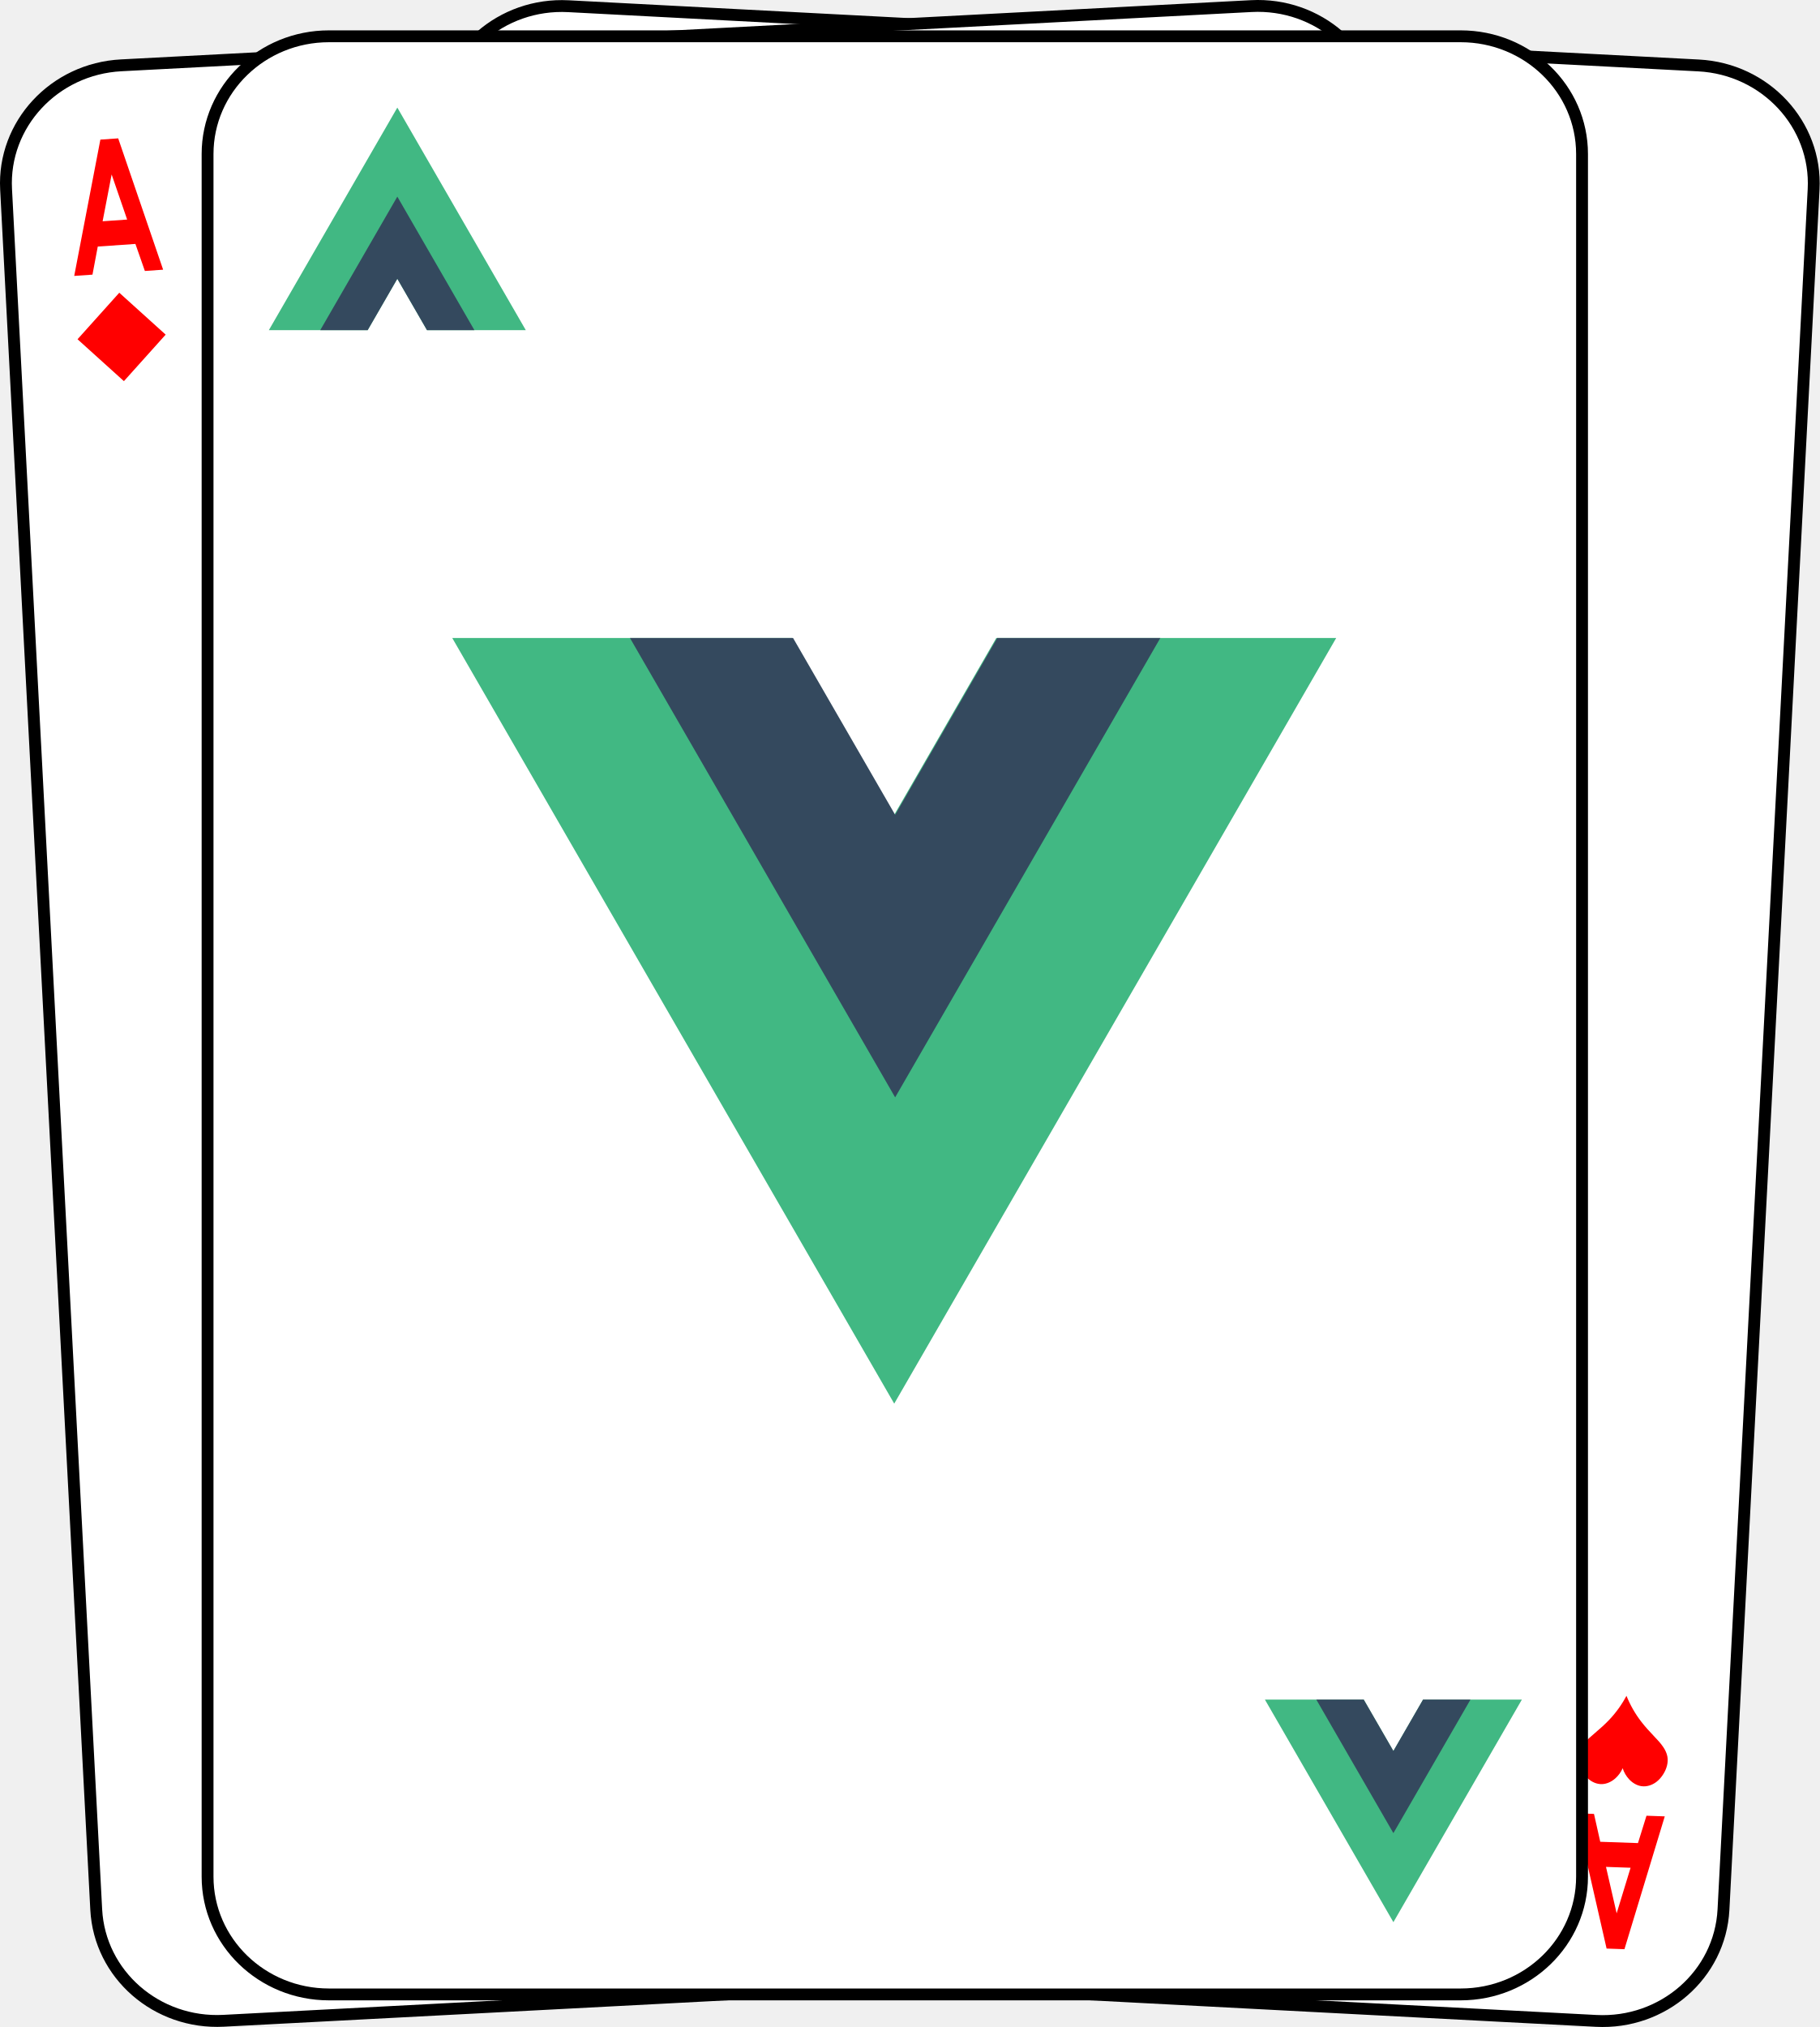
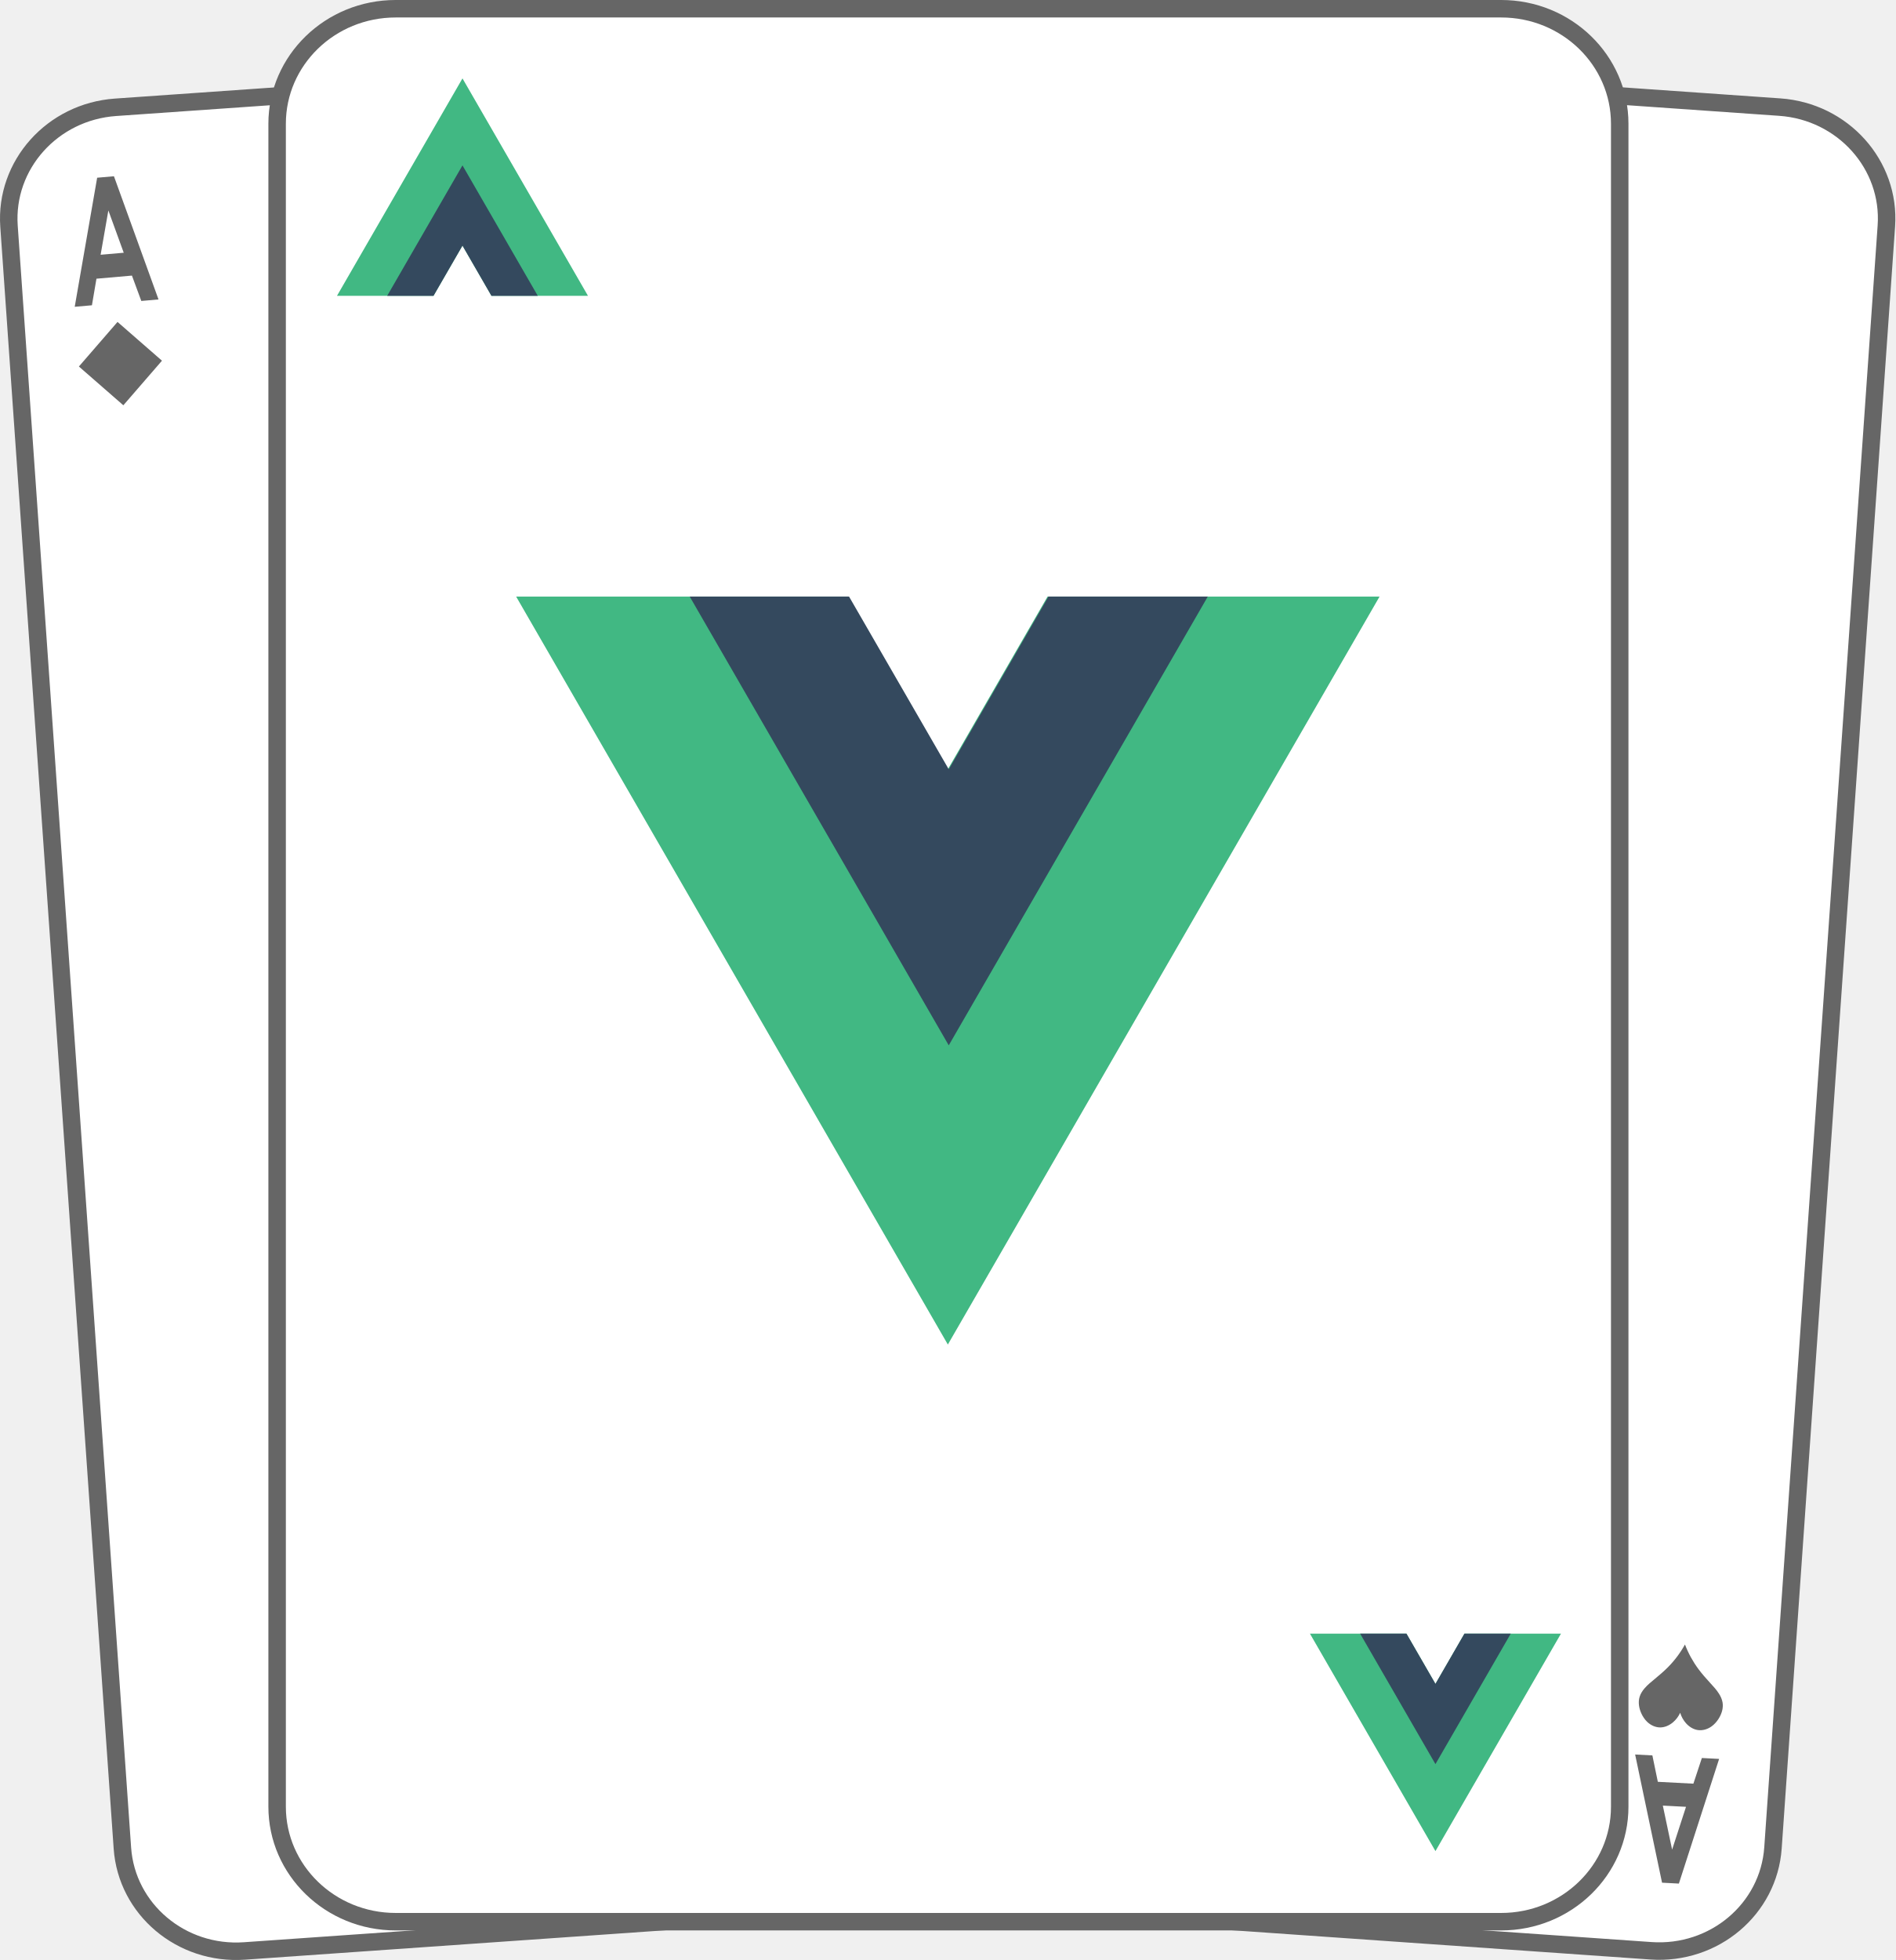
- <svg xmlns="http://www.w3.org/2000/svg" width="196.564" height="218.926" id="svg2" version="1.1">
+ <svg xmlns="http://www.w3.org/2000/svg" width="216.946" height="224.285" id="svg2" version="1.1">
  <defs id="defs4" />
-   <g transform="translate(79.72587,4.717439)" id="g1008" style="display:inline">
-     <g id="right-card" transform="matrix(1.272641,0.06669625,-0.06669625,1.272641,-178.0144,-12.64208)">
-       <g id="g1006" transform="matrix(0.5022651,0,0,0.5022651,114.6848,-0.3357282)" style="stroke-width:2;stroke-miterlimit:4.3;stroke-dasharray:none">
-         <rect rx="20.485" ry="19.866" y="1.022" x="1.022" height="330.408" width="231.955" id="rect968" style="opacity:1;fill:#ffffff;fill-opacity:1;stroke:#000000;stroke-width:2;stroke-linecap:butt;stroke-linejoin:miter;stroke-miterlimit:4.3;stroke-dasharray:none;stroke-opacity:1" />
-         <g transform="matrix(0.07348588,0,0,0.07370838,-248.0173,214.2385)" id="g970" style="fill:none;stroke:#000000;stroke-width:27.175;stroke-miterlimit:4.3;stroke-dasharray:none;stroke-opacity:1" />
-         <g clip-path="none" style="fill:none;stroke:#000000;stroke-width:27.175;stroke-miterlimit:4.3;stroke-dasharray:none;stroke-opacity:1" id="g972" transform="matrix(0.07348588,0,0,0.07370838,-248.0173,214.2385)" />
-         <g transform="matrix(0.07348588,0,0,0.07370838,-248.0173,214.2385)" id="g974" style="fill:none;stroke:#000000;stroke-width:27.175;stroke-miterlimit:4.3;stroke-dasharray:none;stroke-opacity:1" />
-         <g id="g984" transform="matrix(0.2532791,0,0,0.2532791,-4.940094,-7.010286)" style="stroke-width:7.896;stroke-miterlimit:4.3;stroke-dasharray:none">
-           <g id="g978" transform="translate(178.06,235.01)" style="stroke-width:7.896;stroke-miterlimit:4.3;stroke-dasharray:none" />
-           <g id="g982" transform="translate(178.06,235.01)" style="stroke-width:7.896;stroke-miterlimit:4.3;stroke-dasharray:none" />
+   <g transform="translate(173.0428,12.11481)" id="g1008" style="display:inline">
+     <g style="stroke-width:1.569;stroke-miterlimit:4.3;stroke-dasharray:none" id="right-card" transform="matrix(1.271283,0.08889669,-0.08889669,1.271283,-250.7823,-19.76618)">
+       <g id="g1006" transform="matrix(0.5022651,0,0,0.5022651,114.6848,-0.3357282)" style="stroke-width:3.125;stroke-miterlimit:4.3;stroke-dasharray:none">
+         <rect rx="20.485" ry="19.866" y="1.022" x="1.022" height="330.408" width="231.955" id="rect968" style="opacity:1;fill:#ffffff;fill-opacity:1;stroke:#666666;stroke-width:3.125;stroke-linecap:butt;stroke-linejoin:miter;stroke-miterlimit:4.3;stroke-dasharray:none;stroke-opacity:1" />
+         <g transform="matrix(0.07348588,0,0,0.07370838,-248.0173,214.2385)" id="g970" style="fill:none;stroke:#000000;stroke-width:42.456;stroke-miterlimit:4.3;stroke-dasharray:none;stroke-opacity:1" />
+         <g clip-path="none" style="fill:none;stroke:#000000;stroke-width:42.456;stroke-miterlimit:4.3;stroke-dasharray:none;stroke-opacity:1" id="g972" transform="matrix(0.07348588,0,0,0.07370838,-248.0173,214.2385)" />
+         <g transform="matrix(0.07348588,0,0,0.07370838,-248.0173,214.2385)" id="g974" style="fill:none;stroke:#000000;stroke-width:42.456;stroke-miterlimit:4.3;stroke-dasharray:none;stroke-opacity:1" />
+         <g id="g984" transform="matrix(0.2532791,0,0,0.2532791,-4.940094,-7.010286)" style="stroke-width:12.337;stroke-miterlimit:4.3;stroke-dasharray:none">
+           <g id="g978" transform="translate(178.06,235.01)" style="stroke-width:12.337;stroke-miterlimit:4.3;stroke-dasharray:none" />
+           <g id="g982" transform="translate(178.06,235.01)" style="stroke-width:12.337;stroke-miterlimit:4.3;stroke-dasharray:none" />
        </g>
-         <g transform="matrix(0.7598371,0,0,-0.7598371,0.07876738,281.1232)" id="g994" style="stroke-width:2.632;stroke-miterlimit:4.3;stroke-dasharray:none">
-           <g transform="translate(178.06,235.01)" id="g988" style="stroke-width:2.632;stroke-miterlimit:4.3;stroke-dasharray:none" />
-           <g transform="translate(178.06,235.01)" id="g992" style="stroke-width:2.632;stroke-miterlimit:4.3;stroke-dasharray:none" />
+         <g transform="matrix(0.7598371,0,0,-0.7598371,0.07876738,281.1232)" id="g994" style="stroke-width:4.112;stroke-miterlimit:4.3;stroke-dasharray:none">
+           <g transform="translate(178.06,235.01)" id="g988" style="stroke-width:4.112;stroke-miterlimit:4.3;stroke-dasharray:none" />
+           <g transform="translate(178.06,235.01)" id="g992" style="stroke-width:4.112;stroke-miterlimit:4.3;stroke-dasharray:none" />
        </g>
-         <g transform="matrix(0.2532791,0,0,-0.2532791,160.4119,339.3014)" id="g1004" style="stroke-width:7.896;stroke-miterlimit:4.3;stroke-dasharray:none">
-           <g transform="translate(178.06,235.01)" id="g998" style="stroke-width:7.896;stroke-miterlimit:4.3;stroke-dasharray:none" />
-           <g transform="translate(178.06,235.01)" id="g1002" style="stroke-width:7.896;stroke-miterlimit:4.3;stroke-dasharray:none" />
+         <g transform="matrix(0.2532791,0,0,-0.2532791,160.4119,339.3014)" id="g1004" style="stroke-width:12.337;stroke-miterlimit:4.3;stroke-dasharray:none">
+           <g transform="translate(178.06,235.01)" id="g998" style="stroke-width:12.337;stroke-miterlimit:4.3;stroke-dasharray:none" />
+           <g transform="translate(178.06,235.01)" id="g1002" style="stroke-width:12.337;stroke-miterlimit:4.3;stroke-dasharray:none" />
        </g>
      </g>
-       <path id="path3940-9-6-6" d="m 222.537,138.49 c -0.355,0.762 -0.813,1.474 -1.357,2.109 -0.351,0.41 -0.737,0.787 -1.128,1.158 -0.305,0.289 -0.616,0.577 -0.866,0.917 -0.169,0.23 -0.31,0.485 -0.377,0.764 -0.122,0.505 0.011,1.046 0.26,1.499 0.146,0.266 0.333,0.51 0.563,0.704 0.342,0.288 0.788,0.461 1.231,0.423 0.406,-0.035 0.785,-0.242 1.082,-0.526 0.262,-0.252 0.466,-0.566 0.596,-0.91 0.13,0.344 0.334,0.658 0.596,0.91 0.296,0.285 0.676,0.492 1.082,0.526 0.443,0.038 0.889,-0.135 1.231,-0.423 0.23,-0.194 0.417,-0.438 0.563,-0.704 0.249,-0.453 0.382,-0.995 0.26,-1.499 -0.067,-0.279 -0.208,-0.534 -0.377,-0.764 -0.25,-0.34 -0.561,-0.628 -0.866,-0.917 -0.391,-0.37 -0.777,-0.748 -1.128,-1.158 -0.544,-0.635 -1.002,-1.347 -1.357,-2.109" style="fill:#ff0000;fill-opacity:1;stroke:none;stroke-width:0.401" />
-       <path id="path898" style="font-style:normal;font-variant:normal;font-weight:bold;font-stretch:normal;font-size:32.766px;line-height:1.25;font-family:'Levenim MT';-inkscape-font-specification:'Sans Bold';letter-spacing:0px;word-spacing:0px;fill:#ff0000;fill-opacity:1;stroke:none;stroke-width:0.401" d="m 218.765,148.648 1.551,-0.027 0.654,2.331 3.198,-0.056 0.599,-2.353 1.551,-0.027 -2.824,11.42 -1.514,0.026 z m 2.802,4.404 1.108,3.884 0.977,-3.921 z" />
+       <path id="path3940-9-6-6" d="m 222.537,138.49 c -0.355,0.762 -0.813,1.474 -1.357,2.109 -0.351,0.41 -0.737,0.787 -1.128,1.158 -0.305,0.289 -0.616,0.577 -0.866,0.917 -0.169,0.23 -0.31,0.485 -0.377,0.764 -0.122,0.505 0.011,1.046 0.26,1.499 0.146,0.266 0.333,0.51 0.563,0.704 0.342,0.288 0.788,0.461 1.231,0.423 0.406,-0.035 0.785,-0.242 1.082,-0.526 0.262,-0.252 0.466,-0.566 0.596,-0.91 0.13,0.344 0.334,0.658 0.596,0.91 0.296,0.285 0.676,0.492 1.082,0.526 0.443,0.038 0.889,-0.135 1.231,-0.423 0.23,-0.194 0.417,-0.438 0.563,-0.704 0.249,-0.453 0.382,-0.995 0.26,-1.499 -0.067,-0.279 -0.208,-0.534 -0.377,-0.764 -0.25,-0.34 -0.561,-0.628 -0.866,-0.917 -0.391,-0.37 -0.777,-0.748 -1.128,-1.158 -0.544,-0.635 -1.002,-1.347 -1.357,-2.109" style="fill:#666666;fill-opacity:1;stroke:none;stroke-width:1.569;stroke-miterlimit:4.3;stroke-dasharray:none" />
+       <path id="path898" style="font-style:normal;font-variant:normal;font-weight:bold;font-stretch:normal;font-size:32.766px;line-height:1.25;font-family:'Levenim MT';-inkscape-font-specification:'Sans Bold';letter-spacing:0px;word-spacing:0px;fill:#666666;fill-opacity:1;stroke:none;stroke-width:1.569;stroke-miterlimit:4.3;stroke-dasharray:none" d="m 218.765,148.648 1.551,-0.027 0.654,2.331 3.198,-0.056 0.599,-2.353 1.551,-0.027 -2.824,11.42 -1.514,0.026 z m 2.802,4.404 1.108,3.884 0.977,-3.921 z" />
    </g>
  </g>
-   <g transform="translate(79.72587,4.717439)" id="g966" style="display:inline">
+   <g transform="translate(173.0428,12.11481)" id="g966" style="display:inline">
    <g id="left-card" transform="matrix(1.274387,0,0,1.274387,143.3555,-1.971272)">
      <g id="g964" transform="matrix(0.5022651,0,0,0.5022651,-155.4511,-0.33573)" style="stroke-width:2;stroke-miterlimit:4.3;stroke-dasharray:none">
        <g transform="matrix(0.07348588,0,0,0.07370838,-248.0173,214.2385)" id="g928" style="fill:none;stroke:#000000;stroke-width:27.175;stroke-miterlimit:4.3;stroke-dasharray:none;stroke-opacity:1" />
        <g clip-path="none" style="fill:none;stroke:#000000;stroke-width:27.175;stroke-miterlimit:4.3;stroke-dasharray:none;stroke-opacity:1" id="g930" transform="matrix(0.07348588,0,0,0.07370838,-248.0173,214.2385)" />
        <g transform="matrix(0.07348588,0,0,0.07370838,-248.0173,214.2385)" id="g932" style="fill:none;stroke:#000000;stroke-width:27.175;stroke-miterlimit:4.3;stroke-dasharray:none;stroke-opacity:1" />
        <g transform="matrix(0.7598371,0,0,-0.7598371,0.07876738,281.1232)" id="g952" style="stroke-width:2.632;stroke-miterlimit:4.3;stroke-dasharray:none">
          <g transform="translate(178.06,235.01)" id="g946" style="stroke-width:2.632;stroke-miterlimit:4.3;stroke-dasharray:none" />
          <g transform="translate(178.06,235.01)" id="g950" style="stroke-width:2.632;stroke-miterlimit:4.3;stroke-dasharray:none" />
        </g>
        <g transform="matrix(0.2532791,0,0,-0.2532791,160.4119,339.3014)" id="g962" style="stroke-width:7.896;stroke-miterlimit:4.3;stroke-dasharray:none">
          <g transform="translate(178.06,235.01)" id="g956" style="stroke-width:7.896;stroke-miterlimit:4.3;stroke-dasharray:none" />
          <g transform="translate(178.06,235.01)" id="g960" style="stroke-width:7.896;stroke-miterlimit:4.3;stroke-dasharray:none" />
        </g>
      </g>
    </g>
-     <g transform="rotate(-3,24.17373,490.1977)" id="g909">
-       <rect transform="matrix(0.6400802,0,0,0.6400802,-54.7493,-2.399122)" style="display:inline;opacity:1;fill:#ffffff;fill-opacity:1;stroke:#000000;stroke-width:2;stroke-linecap:butt;stroke-linejoin:miter;stroke-miterlimit:4.3;stroke-dasharray:none;stroke-opacity:1" id="rect926" width="231.955" height="330.408" x="1.022" y="1.022" ry="19.866" rx="20.485" />
-       <path style="display:inline;fill:#ff0000;fill-opacity:1;stroke:none;stroke-width:0.506" d="m -42.469,22.771 4.766,4.781 -4.766,4.781 -4.766,-4.781 z" id="path4884-1-4-5-3-5-17" />
-       <path id="path898-0" style="font-style:normal;font-variant:normal;font-weight:bold;font-stretch:normal;font-size:32.766px;line-height:1.25;font-family:'Levenim MT';-inkscape-font-specification:'Sans Bold';letter-spacing:0px;word-spacing:0px;display:inline;fill:#ff0000;fill-opacity:1;stroke:none;stroke-width:0.511" d="m -47.235,20.702 1.977,-0.035 0.729,-2.998 4.076,-0.071 0.867,2.97 1.977,-0.035 -4.105,-14.419 -1.929,0.034 z m 3.372,-5.733 1.238,-4.996 1.418,4.95 z" />
+     <g style="stroke-width:2;stroke-miterlimit:4.3;stroke-dasharray:none" transform="rotate(-4,-73.07735,1700.72)" id="g909">
+       <rect transform="matrix(0.6400802,0,0,0.6400802,-54.7493,-2.399122)" style="display:inline;opacity:1;fill:#ffffff;fill-opacity:1;stroke:#666666;stroke-width:3.125;stroke-linecap:butt;stroke-linejoin:miter;stroke-miterlimit:4.3;stroke-dasharray:none;stroke-opacity:1" id="rect926" width="231.955" height="330.408" x="1.022" y="1.022" ry="19.866" rx="20.485" />
+       <path style="display:inline;fill:#666666;fill-opacity:1;stroke:none;stroke-width:2;stroke-miterlimit:4.3;stroke-dasharray:none" d="m -42.469,22.771 4.766,4.781 -4.766,4.781 -4.766,-4.781 z" id="path4884-1-4-5-3-5-17" />
+       <path id="path898-0" style="font-style:normal;font-variant:normal;font-weight:bold;font-stretch:normal;font-size:32.766px;line-height:1.25;font-family:'Levenim MT';-inkscape-font-specification:'Sans Bold';letter-spacing:0px;word-spacing:0px;display:inline;fill:#666666;fill-opacity:1;stroke:none;stroke-width:2;stroke-miterlimit:4.3;stroke-dasharray:none" d="m -47.235,20.702 1.977,-0.035 0.729,-2.998 4.076,-0.071 0.867,2.97 1.977,-0.035 -4.105,-14.419 -1.929,0.034 z m 3.372,-5.733 1.238,-4.996 1.418,4.95 z" />
    </g>
  </g>
-   <g transform="translate(79.72587,4.717439)" id="layer2" style="display:inline">
-     <g style="stroke-width:2;stroke-miterlimit:4.3;stroke-dasharray:none;image-rendering:auto" id="middle-card" transform="matrix(0.6400803,0,0,0.6400803,-57.95844,-1.451875)">
-       <rect rx="20.485" ry="19.866" y="1.022" x="1.022" height="330.408" width="231.955" id="rect4266" style="opacity:1;fill:#ffffff;fill-opacity:1;stroke:#000000;stroke-width:2;stroke-linecap:butt;stroke-linejoin:miter;stroke-miterlimit:4.3;stroke-dasharray:none;stroke-opacity:1" />
-       <g transform="matrix(0.07348588,0,0,0.07370838,-248.0173,214.2385)" id="g4233" style="fill:none;stroke:#000000;stroke-width:27.175;stroke-miterlimit:4.3;stroke-dasharray:none;stroke-opacity:1" />
-       <g clip-path="none" style="fill:none;stroke:#000000;stroke-width:27.175;stroke-miterlimit:4.3;stroke-dasharray:none;stroke-opacity:1" id="g4211" transform="matrix(0.07348588,0,0,0.07370838,-248.0173,214.2385)" />
-       <g transform="matrix(0.07348588,0,0,0.07370838,-248.0173,214.2385)" id="g4227" style="fill:none;stroke:#000000;stroke-width:27.175;stroke-miterlimit:4.3;stroke-dasharray:none;stroke-opacity:1" />
-       <g style="stroke-width:7.896;stroke-miterlimit:4.3;stroke-dasharray:none" id="g86-0" transform="matrix(0.2532791,0,0,0.2532791,-4.940094,-3.028325)">
-         <g style="stroke-width:7.896;stroke-miterlimit:4.3;stroke-dasharray:none" id="g80-6" transform="translate(178.06,235.01)">
-           <path style="stroke-width:6.887;stroke-miterlimit:4.3;stroke-dasharray:none" id="path78-5" fill="#41b883" d="M -8.316,-23.239 -28.086,-57.482 -47.856,-23.239 H -113.692 L -28.086,-171.514 57.52,-23.239 Z" />
+   <g transform="translate(173.0428,12.11481)" id="layer2" style="display:inline">
+     <g style="stroke-width:3.019;stroke-miterlimit:4.3;stroke-dasharray:none;image-rendering:auto" id="middle-card" transform="matrix(0.6625195,0,0,0.6625195,-141.9999,-11.79211)">
+       <rect rx="20.485" ry="19.866" y="1.022" x="1.022" height="330.408" width="231.955" id="rect4266" style="opacity:1;fill:#ffffff;fill-opacity:1;stroke:#666666;stroke-width:3.019;stroke-linecap:butt;stroke-linejoin:miter;stroke-miterlimit:4.3;stroke-dasharray:none;stroke-opacity:1" />
+       <g transform="matrix(0.07348588,0,0,0.07370838,-248.0173,214.2385)" id="g4233" style="fill:none;stroke:#000000;stroke-width:41.018;stroke-miterlimit:4.3;stroke-dasharray:none;stroke-opacity:1" />
+       <g clip-path="none" style="fill:none;stroke:#000000;stroke-width:41.018;stroke-miterlimit:4.3;stroke-dasharray:none;stroke-opacity:1" id="g4211" transform="matrix(0.07348588,0,0,0.07370838,-248.0173,214.2385)" />
+       <g transform="matrix(0.07348588,0,0,0.07370838,-248.0173,214.2385)" id="g4227" style="fill:none;stroke:#000000;stroke-width:41.018;stroke-miterlimit:4.3;stroke-dasharray:none;stroke-opacity:1" />
+       <g style="stroke-width:11.919;stroke-miterlimit:4.3;stroke-dasharray:none" id="g86-0" transform="matrix(0.2532791,0,0,0.2532791,-4.940094,-3.028325)">
+         <g style="stroke-width:11.919;stroke-miterlimit:4.3;stroke-dasharray:none" id="g80-6" transform="translate(178.06,235.01)">
+           <path style="stroke-width:11.919;stroke-miterlimit:4.3;stroke-dasharray:none" id="path78-5" fill="#41b883" d="M -8.316,-23.239 -28.086,-57.482 -47.856,-23.239 H -113.692 L -28.086,-171.514 57.52,-23.239 Z" />
        </g>
-         <g style="stroke-width:7.896;stroke-miterlimit:4.3;stroke-dasharray:none" id="g84-9" transform="translate(178.06,235.01)">
-           <path style="stroke-width:6.887;stroke-miterlimit:4.3;stroke-dasharray:none" id="path82-8" fill="#34495e" d="m -8.316,-23.239 -19.77,-34.242 -19.77,34.242 h -31.594 l 51.363,-88.963 51.363,88.963 z" />
+         <g style="stroke-width:11.919;stroke-miterlimit:4.3;stroke-dasharray:none" id="g84-9" transform="translate(178.06,235.01)">
+           <path style="stroke-width:11.919;stroke-miterlimit:4.3;stroke-dasharray:none" id="path82-8" fill="#34495e" d="m -8.316,-23.239 -19.77,-34.242 -19.77,34.242 h -31.594 l 51.363,-88.963 51.363,88.963 z" />
        </g>
      </g>
-       <g style="stroke-width:2.632;stroke-miterlimit:4.3;stroke-dasharray:none" transform="matrix(0.7598371,0,0,-0.7598371,-0.3896333,281.1232)" id="g144">
-         <g style="stroke-width:2.632;stroke-miterlimit:4.3;stroke-dasharray:none" transform="translate(178.06,235.01)" id="g138">
-           <path style="stroke-width:2.632;stroke-miterlimit:4.3;stroke-dasharray:none" d="M -1.028,0 -23.697,-39.264 -46.366,0 h -75.491 l 98.16,-170.02 98.16,170.02 z" fill="#41b883" id="path136" />
+       <g style="stroke-width:3.973;stroke-miterlimit:4.3;stroke-dasharray:none" transform="matrix(0.7598371,0,0,-0.7598371,-0.3896333,281.1232)" id="g144">
+         <g style="stroke-width:3.973;stroke-miterlimit:4.3;stroke-dasharray:none" transform="translate(178.06,235.01)" id="g138">
+           <path style="fill:#41b883;fill-opacity:1;stroke-width:3.973;stroke-miterlimit:4.3;stroke-dasharray:none" d="M -1.028,0 -23.697,-39.264 -46.366,0 h -75.491 l 98.16,-170.02 98.16,170.02 z" fill="#41b883" id="path136" />
        </g>
-         <g style="stroke-width:2.632;stroke-miterlimit:4.3;stroke-dasharray:none" transform="translate(178.06,235.01)" id="g142">
-           <path style="stroke-width:2.632;stroke-miterlimit:4.3;stroke-dasharray:none" d="M -0.823,0 -23.492,-39.264 -46.161,0 h -36.227 l 58.896,-102.01 58.896,102.01 z" fill="#34495e" id="path140" />
+         <g style="stroke-width:3.973;stroke-miterlimit:4.3;stroke-dasharray:none" transform="translate(178.06,235.01)" id="g142">
+           <path style="stroke-width:3.973;stroke-miterlimit:4.3;stroke-dasharray:none" d="M -0.823,0 -23.492,-39.264 -46.161,0 h -36.227 l 58.896,-102.01 58.896,102.01 z" fill="#34495e" id="path140" />
        </g>
      </g>
-       <g style="stroke-width:7.896;stroke-miterlimit:4.3;stroke-dasharray:none" transform="matrix(0.2532791,0,0,-0.2532791,160.4119,339.3014)" id="g86-0-5">
-         <g style="stroke-width:7.896;stroke-miterlimit:4.3;stroke-dasharray:none" transform="translate(178.06,235.01)" id="g80-6-9">
-           <path style="stroke-width:6.887;stroke-miterlimit:4.3;stroke-dasharray:none" d="M 2.518,-7.518 -17.252,-41.76 -37.022,-7.518 H -102.858 L -17.252,-155.793 68.354,-7.518 Z" fill="#41b883" id="path78-5-0" />
+       <g style="stroke-width:11.919;stroke-miterlimit:4.3;stroke-dasharray:none" transform="matrix(0.2532791,0,0,-0.2532791,160.4119,339.3014)" id="g86-0-5">
+         <g style="stroke-width:11.919;stroke-miterlimit:4.3;stroke-dasharray:none" transform="translate(178.06,235.01)" id="g80-6-9">
+           <path style="stroke-width:11.919;stroke-miterlimit:4.3;stroke-dasharray:none" d="M 2.518,-7.518 -17.252,-41.76 -37.022,-7.518 H -102.858 L -17.252,-155.793 68.354,-7.518 Z" fill="#41b883" id="path78-5-0" />
        </g>
-         <g style="stroke-width:7.896;stroke-miterlimit:4.3;stroke-dasharray:none" transform="translate(178.06,235.01)" id="g84-9-1">
-           <path style="stroke-width:6.887;stroke-miterlimit:4.3;stroke-dasharray:none" d="M 2.518,-7.518 -17.252,-41.76 -37.022,-7.518 H -68.615 l 51.363,-88.963 51.363,88.963 z" fill="#34495e" id="path82-8-4" />
+         <g style="stroke-width:11.919;stroke-miterlimit:4.3;stroke-dasharray:none" transform="translate(178.06,235.01)" id="g84-9-1">
+           <path style="stroke-width:11.919;stroke-miterlimit:4.3;stroke-dasharray:none" d="M 2.518,-7.518 -17.252,-41.76 -37.022,-7.518 H -68.615 l 51.363,-88.963 51.363,88.963 z" fill="#34495e" id="path82-8-4" />
        </g>
      </g>
    </g>
  </g>
</svg>
